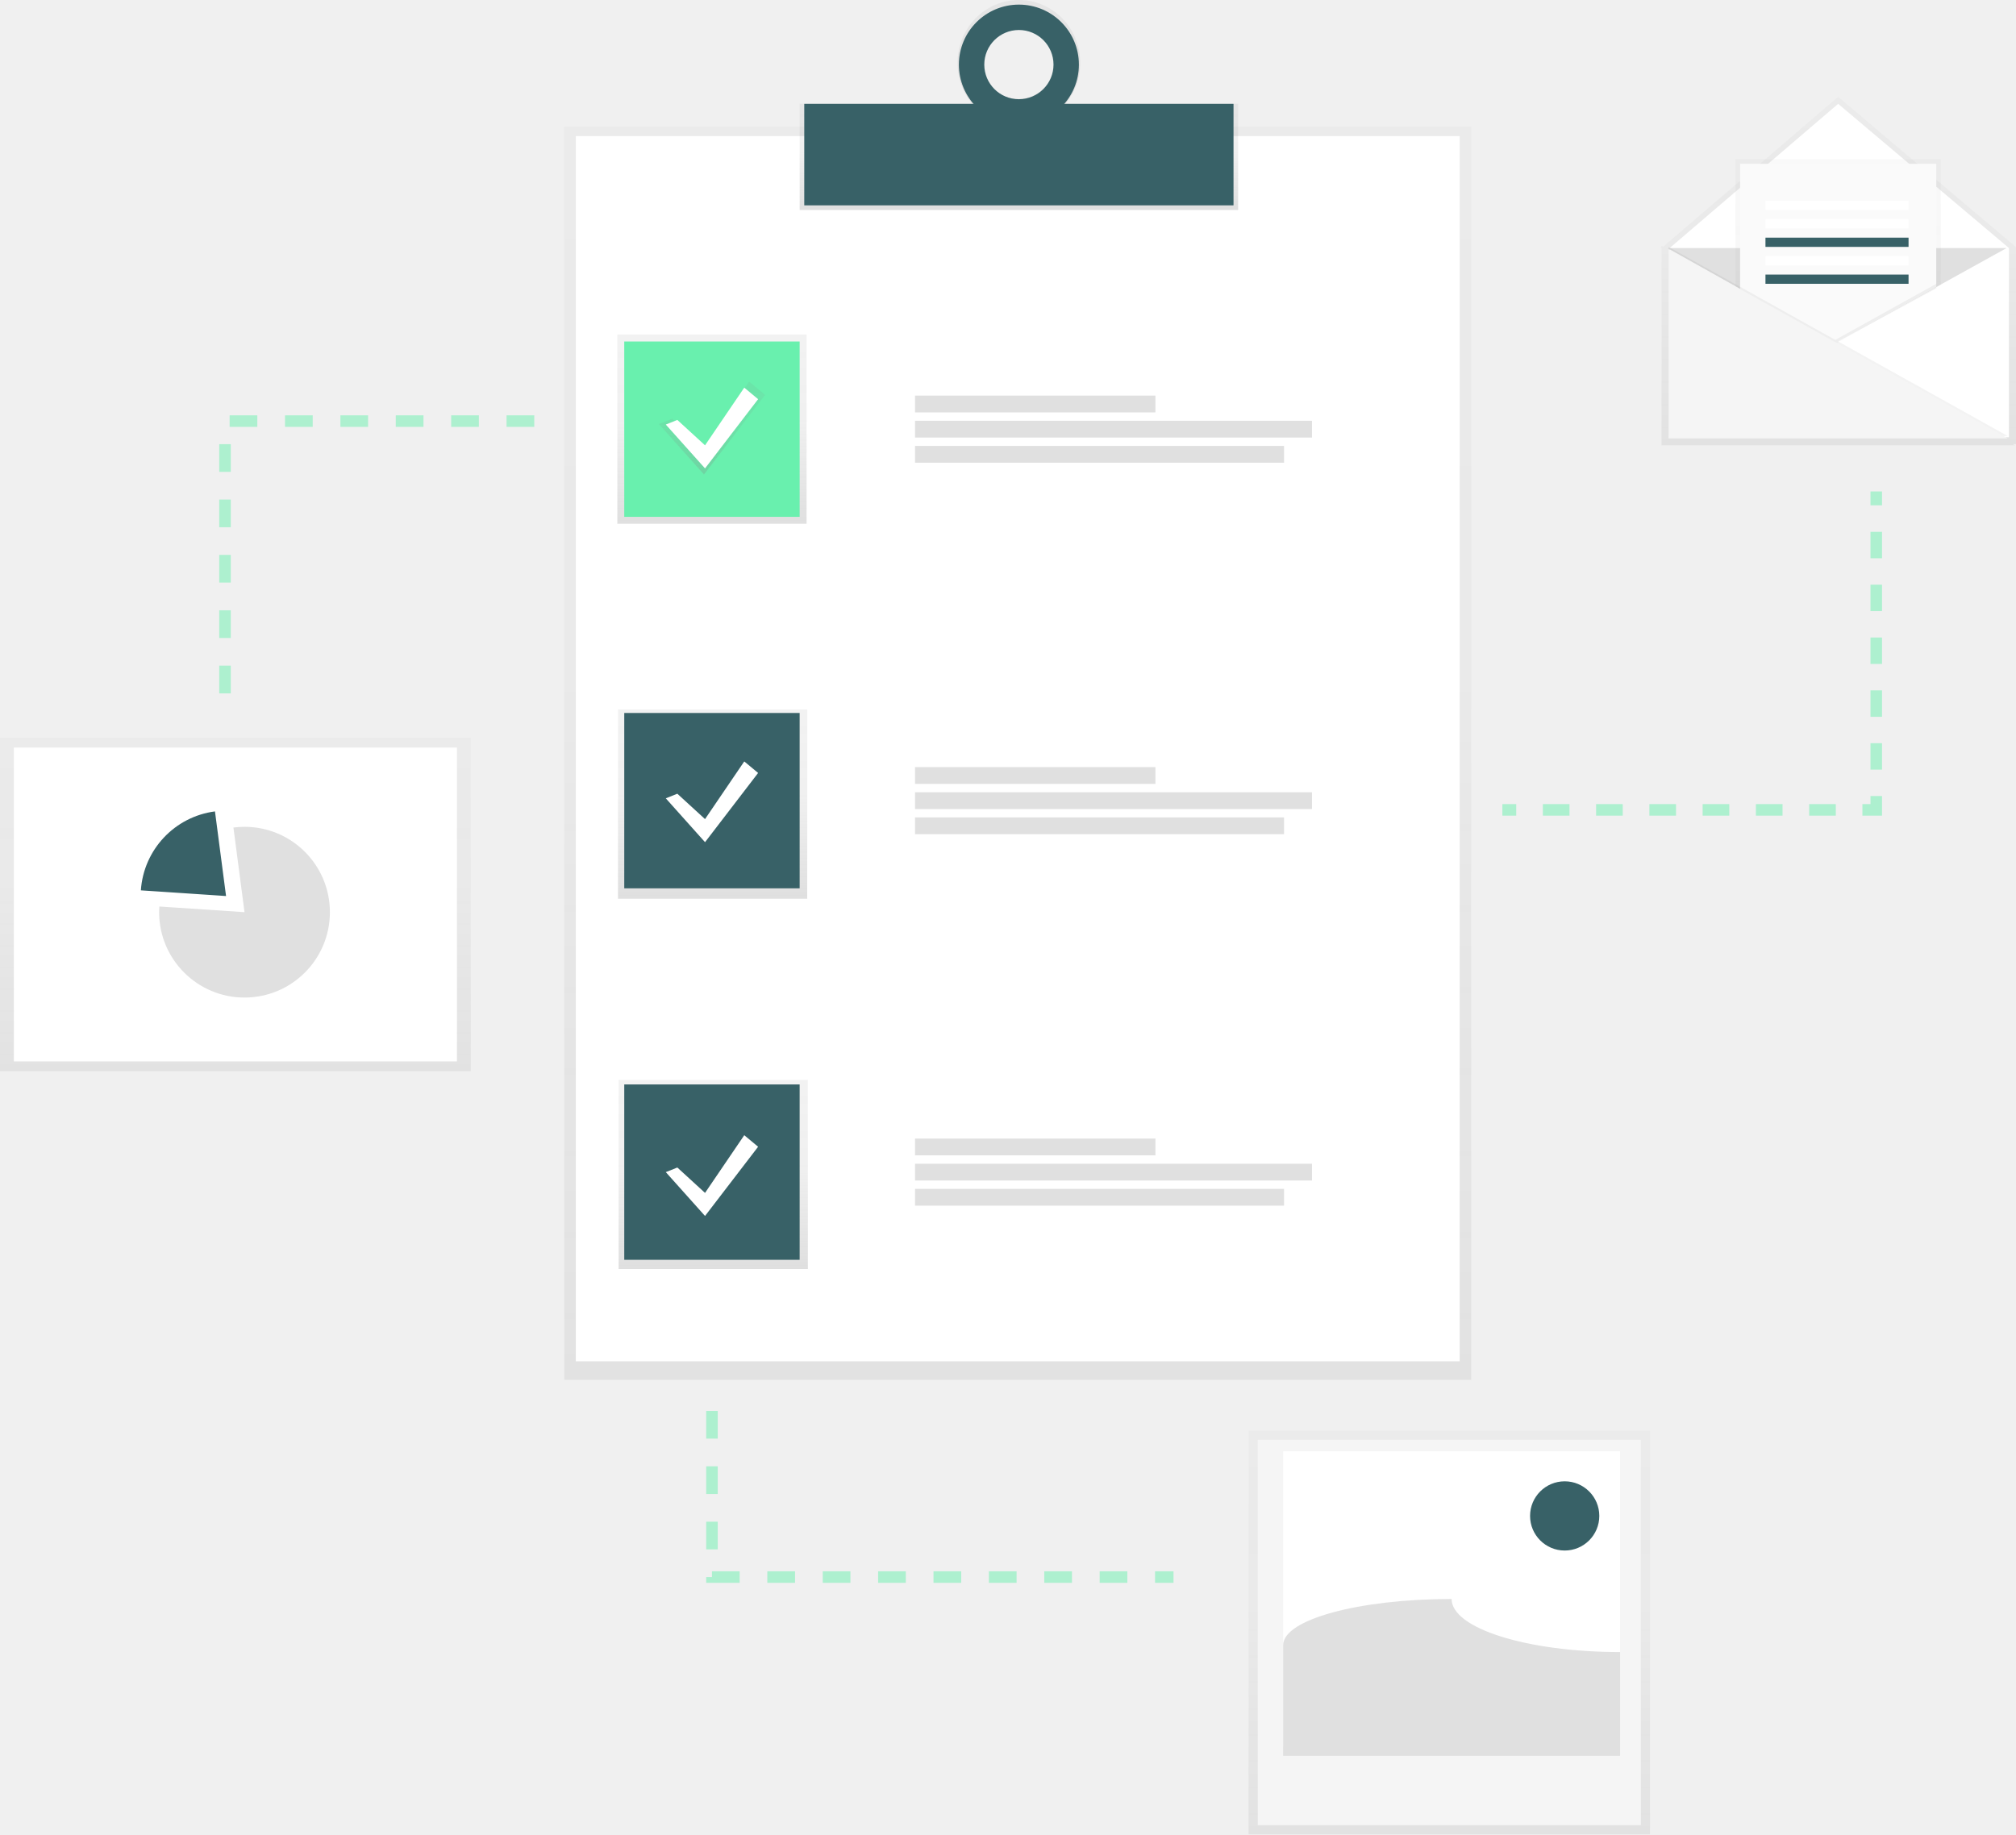
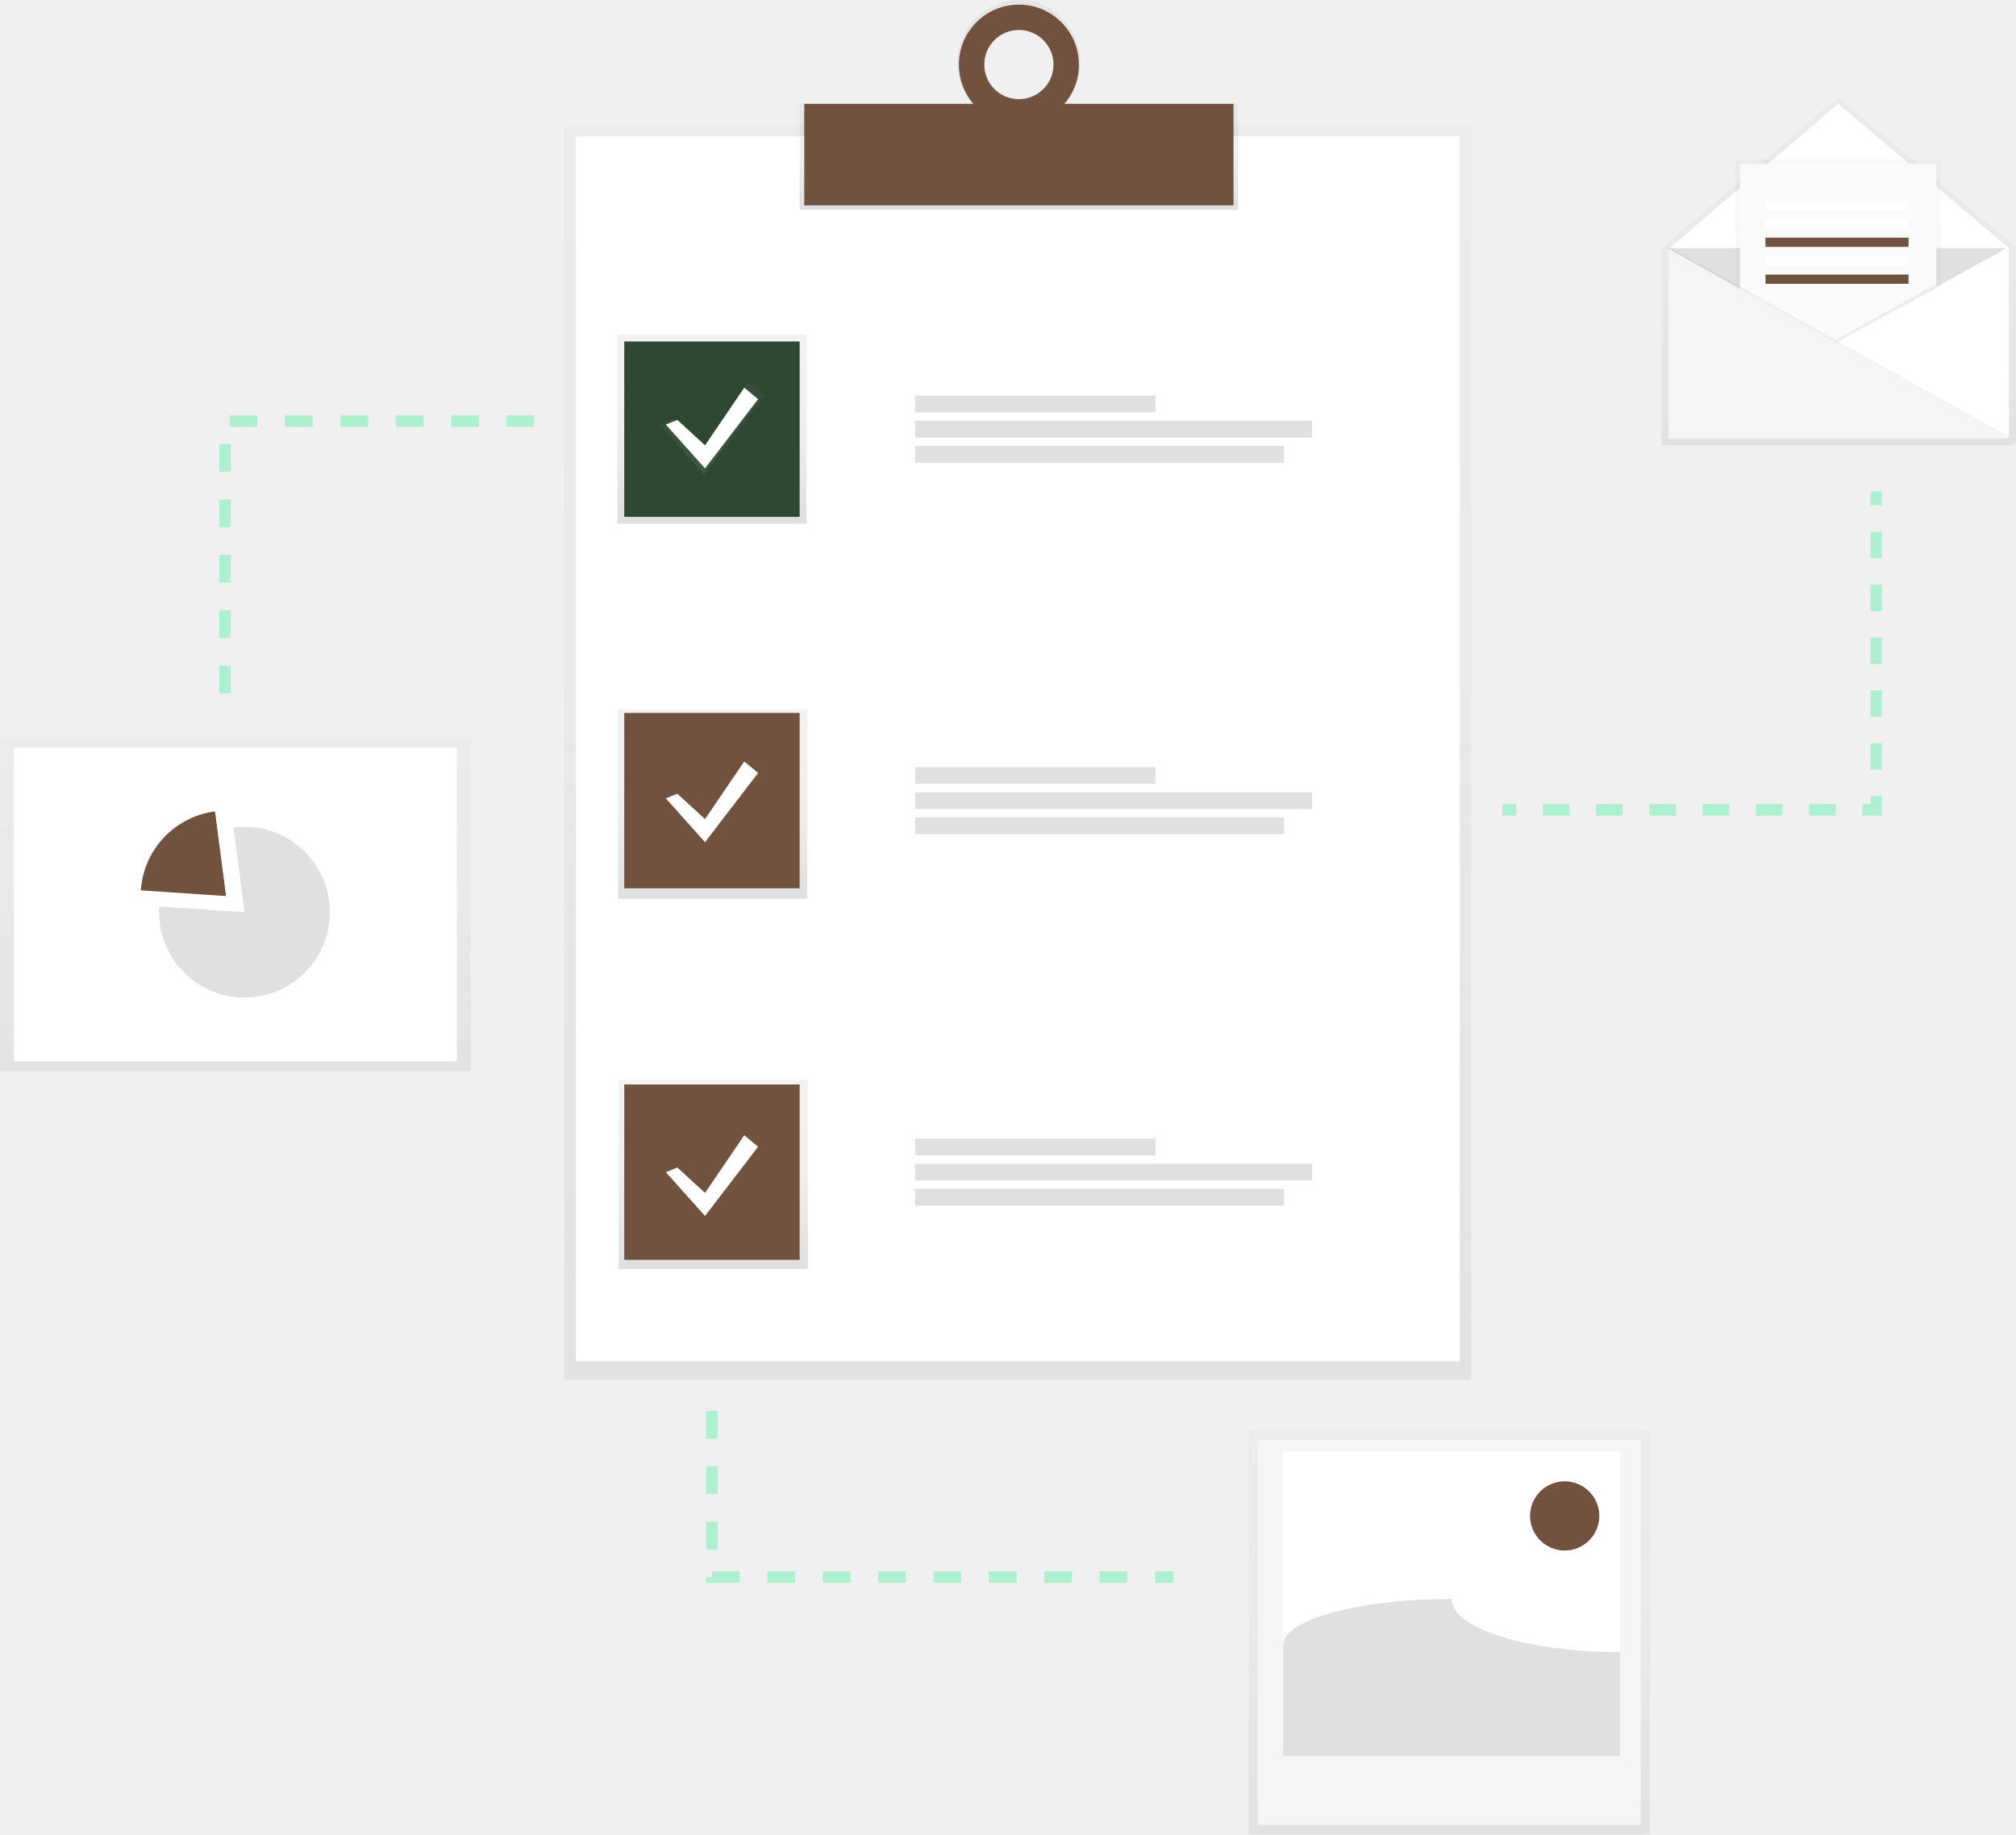
<svg xmlns="http://www.w3.org/2000/svg" xmlns:xlink="http://www.w3.org/1999/xlink" id="629dcec7-c063-4496-b40c-d8a33d01e794" data-name="Layer 1" width="873.56" height="795" viewBox="0 0 873.56 795">
  <defs>
    <linearGradient id="1ad885a6-086f-4584-b8fc-49709722d9e2" x1="441" y1="598" x2="441" y2="55" gradientUnits="userSpaceOnUse">
      <stop offset="0" stop-color="gray" stop-opacity="0.25" />
      <stop offset="0.54" stop-color="gray" stop-opacity="0.12" />
      <stop offset="1" stop-color="gray" stop-opacity="0.1" />
    </linearGradient>
    <linearGradient id="6f115915-dfc3-4eba-8ca8-4e2bf8885e02" x1="441.5" y1="91" x2="441.5" y2="44.98" xlink:href="#1ad885a6-086f-4584-b8fc-49709722d9e2" />
    <linearGradient id="4923b0dd-8e96-4c93-b583-a6b0ce88de70" x1="604.72" y1="106.89" x2="604.72" y2="52.5" xlink:href="#1ad885a6-086f-4584-b8fc-49709722d9e2" />
    <linearGradient id="ea587278-d59f-43ad-bda4-771cfa902fd4" x1="308.5" y1="227" x2="308.5" y2="145" xlink:href="#1ad885a6-086f-4584-b8fc-49709722d9e2" />
    <linearGradient id="e2b55b91-c252-4605-a1d1-0f99b0ab4047" x1="308.78" y1="389.5" x2="308.78" y2="307.5" xlink:href="#1ad885a6-086f-4584-b8fc-49709722d9e2" />
    <linearGradient id="76544af5-6047-4a4c-b2fc-a23f66c9d65b" x1="309.06" y1="550" x2="309.06" y2="468" xlink:href="#1ad885a6-086f-4584-b8fc-49709722d9e2" />
    <linearGradient id="daf008b2-47be-48c6-a376-1f125493a331" x1="308.5" y1="205.63" x2="308.5" y2="165.37" xlink:href="#1ad885a6-086f-4584-b8fc-49709722d9e2" />
    <linearGradient id="ebbb3683-2e35-4ba5-aa17-65e675e22e58" x1="796.5" y1="193" x2="796.5" y2="42" xlink:href="#1ad885a6-086f-4584-b8fc-49709722d9e2" />
    <linearGradient id="3d5714ec-ccf4-45ec-9ad7-6b8d237940bd" x1="796.5" y1="176" x2="796.5" y2="69" xlink:href="#1ad885a6-086f-4584-b8fc-49709722d9e2" />
    <linearGradient id="77e7c8c2-0f5e-4b8d-920a-2630d282c2c9" x1="628" y1="795" x2="628" y2="620" xlink:href="#1ad885a6-086f-4584-b8fc-49709722d9e2" />
    <linearGradient id="a6898519-96e7-44e1-b71e-df9c3f17d463" x1="102" y1="464.25" x2="102" y2="319.75" xlink:href="#1ad885a6-086f-4584-b8fc-49709722d9e2" />
  </defs>
  <g opacity="0.5">
    <rect x="244.5" y="55" width="393" height="543" fill="url(#1ad885a6-086f-4584-b8fc-49709722d9e2)" />
  </g>
  <rect x="249.5" y="59" width="383" height="531" fill="#fff" />
  <rect x="346.5" y="44.98" width="190" height="46.02" fill="url(#6f115915-dfc3-4eba-8ca8-4e2bf8885e02)" />
  <path d="M604.72,52.5c-14.67,0-26.56,12.18-26.56,27.2s11.89,27.2,26.56,27.2,26.56-12.18,26.56-27.2S619.39,52.5,604.72,52.5Zm0,42.89A15.69,15.69,0,1,1,620,79.7,15.51,15.51,0,0,1,604.72,95.39Z" transform="translate(-163.22 -52.5)" fill="url(#4923b0dd-8e96-4c93-b583-a6b0ce88de70)" />
-   <rect x="348.5" y="45" width="186" height="44" fill="#386167" />
-   <path d="M604.72,54.5a26,26,0,1,0,26,26A26,26,0,0,0,604.72,54.5Zm0,41a15,15,0,1,1,15-15A15,15,0,0,1,604.72,95.5Z" transform="translate(-163.22 -52.5)" fill="#386167" />
+   <rect x="348.5" y="45" width="186" height="44" fill="#70523e" />
+   <path d="M604.72,54.5a26,26,0,1,0,26,26A26,26,0,0,0,604.72,54.5Zm0,41a15,15,0,1,1,15-15A15,15,0,0,1,604.72,95.5Z" transform="translate(-163.22 -52.5)" fill="#70523e" />
  <rect x="267.5" y="145" width="82" height="82" fill="url(#ea587278-d59f-43ad-bda4-771cfa902fd4)" />
  <rect x="267.78" y="307.5" width="82" height="82" fill="url(#e2b55b91-c252-4605-a1d1-0f99b0ab4047)" />
  <rect x="268.06" y="468" width="82" height="82" fill="url(#76544af5-6047-4a4c-b2fc-a23f66c9d65b)" />
-   <rect x="270.5" y="148" width="76" height="76" fill="#69f0ae" />
-   <rect x="270.5" y="309" width="76" height="76" fill="#386167" />
-   <rect x="270.5" y="470" width="76" height="76" fill="#386167" />
+   <rect x="270.5" y="148" width="76" height="76" fill="#2e4831" />
+   <rect x="270.5" y="309" width="76" height="76" fill="#70523e" />
+   <rect x="270.5" y="470" width="76" height="76" fill="#70523e" />
  <rect x="396.5" y="171.46" width="104.17" height="7.27" fill="#e0e0e0" />
  <rect x="396.5" y="182.37" width="172" height="7.27" fill="#e0e0e0" />
  <rect x="396.5" y="193.27" width="159.89" height="7.27" fill="#e0e0e0" />
  <rect x="396.5" y="332.46" width="104.17" height="7.27" fill="#e0e0e0" />
  <rect x="396.5" y="343.37" width="172" height="7.27" fill="#e0e0e0" />
  <rect x="396.5" y="354.27" width="159.89" height="7.27" fill="#e0e0e0" />
  <rect x="396.5" y="493.46" width="104.17" height="7.27" fill="#e0e0e0" />
  <rect x="396.5" y="504.37" width="172" height="7.27" fill="#e0e0e0" />
  <rect x="396.5" y="515.27" width="159.89" height="7.27" fill="#e0e0e0" />
  <polygon points="291.25 181.47 305.05 194.13 324.6 165.38 331.5 171.13 305.05 205.63 285.5 183.78 291.25 181.47" fill="url(#daf008b2-47be-48c6-a376-1f125493a331)" />
  <polygon points="293.5 182 305.5 193 322.5 168 328.5 173 305.5 203 288.5 184 293.5 182" fill="#fff" />
  <polygon points="293.5 344 305.5 355 322.5 330 328.5 335 305.5 365 288.5 346 293.5 344" fill="#fff" />
  <polygon points="293.5 506 305.5 517 322.5 492 328.5 497 305.5 527 288.5 508 293.5 506" fill="#fff" />
  <g opacity="0.5">
    <line x1="651" y1="351" x2="657" y2="351" fill="none" stroke="#69f0ae" stroke-miterlimit="10" stroke-width="5" />
    <line x1="668.54" y1="351" x2="801.23" y2="351" fill="none" stroke="#69f0ae" stroke-miterlimit="10" stroke-width="5" stroke-dasharray="11.54 11.54" />
    <polyline points="807 351 813 351 813 345" fill="none" stroke="#69f0ae" stroke-miterlimit="10" stroke-width="5" />
    <line x1="813" y1="333.55" x2="813" y2="224.73" fill="none" stroke="#69f0ae" stroke-miterlimit="10" stroke-width="5" stroke-dasharray="11.45 11.45" />
    <line x1="813" y1="219" x2="813" y2="213" fill="none" stroke="#69f0ae" stroke-miterlimit="10" stroke-width="5" />
  </g>
  <polyline points="231.5 182.5 97.5 182.5 97.5 308.5" fill="none" stroke="#69f0ae" stroke-miterlimit="10" stroke-width="5" stroke-dasharray="12" opacity="0.5" />
  <polyline points="308.5 611.5 308.5 683.5 508.5 683.5" fill="none" stroke="#69f0ae" stroke-miterlimit="10" stroke-width="5" stroke-dasharray="12" opacity="0.5" />
  <g opacity="0.5">
    <polygon points="873.56 107.09 796.5 42 720.64 106.95 719.96 106.57 719.96 107.09 719.44 107.09 719.96 107.38 719.96 107.61 719.96 191.96 719.96 193 873.04 193 872.11 192.48 873.56 192.48 873.56 107.09" fill="url(#ebbb3683-2e35-4ba5-aa17-65e675e22e58)" />
  </g>
  <polygon points="870.5 189.5 723.5 189.5 723.5 107.5 796.5 45 870.5 107.5 870.5 189.5" fill="#fff" />
  <polyline points="722.5 107.5 795.5 148.5 869.5 107.5" fill="#e0e0e0" />
  <g opacity="0.5">
    <polygon points="797.02 147.47 752 176 752 69 841 69 841 123.42 797.02 147.47" fill="url(#3d5714ec-ccf4-45ec-9ad7-6b8d237940bd)" />
  </g>
  <polygon points="797 148 754 176 754 71 839 71 839 124.4 797 148" fill="#fafafa" />
  <polygon points="723 189 870 189 723 107 723 189" opacity="0.05" />
  <polygon points="723 190 870 190 723 108 723 190" fill="#f5f5f5" />
  <rect x="765" y="87" width="62" height="4" fill="#fff" />
  <rect x="765" y="95" width="62" height="4" fill="#fff" />
-   <rect x="765" y="103" width="62" height="4" fill="#386167" />
+   <rect x="765" y="103" width="62" height="4" fill="#70523e" />
  <rect x="765" y="111" width="62" height="4" fill="#fff" />
-   <rect x="765" y="119" width="62" height="4" fill="#386167" />
+   <rect x="765" y="119" width="62" height="4" fill="#70523e" />
  <polygon points="839 125 839 123 795.26 147.31 796.45 147.97 839 125" opacity="0.05" />
  <g opacity="0.5">
    <rect x="541.02" y="620" width="173.95" height="175" fill="url(#77e7c8c2-0f5e-4b8d-920a-2630d282c2c9)" />
  </g>
  <rect x="545" y="624" width="166" height="167" fill="#f5f5f5" />
  <rect x="556" y="629" width="146" height="128" fill="#fff" />
  <path d="M865.22,768.5c-40.35,0-73-10.29-73-23-40.35,0-73,8.95-73,20v48h146Z" transform="translate(-163.22 -52.5)" fill="#e0e0e0" />
-   <circle cx="678" cy="657" r="15" fill="#386167" />
+   <circle cx="678" cy="657" r="15" fill="#70523e" />
  <g opacity="0.5">
    <rect y="319.75" width="204" height="144.5" fill="url(#a6898519-96e7-44e1-b71e-df9c3f17d463)" />
  </g>
  <rect x="6" y="324" width="192" height="136" fill="#fff" />
  <path d="M269.17,410.84a37.29,37.29,0,0,0-4.8.32l4.8,36.68-36.91-2.46c-.05.81-.09,1.63-.09,2.46a37,37,0,1,0,37-37Z" transform="translate(-163.22 -52.5)" fill="#e0e0e0" />
-   <path d="M256.37,404.16a37,37,0,0,0-32.11,34.22l36.91,2.46Z" transform="translate(-163.22 -52.5)" fill="#386167" />
+   <path d="M256.37,404.16a37,37,0,0,0-32.11,34.22l36.91,2.46Z" transform="translate(-163.22 -52.5)" fill="#70523e" />
</svg>
